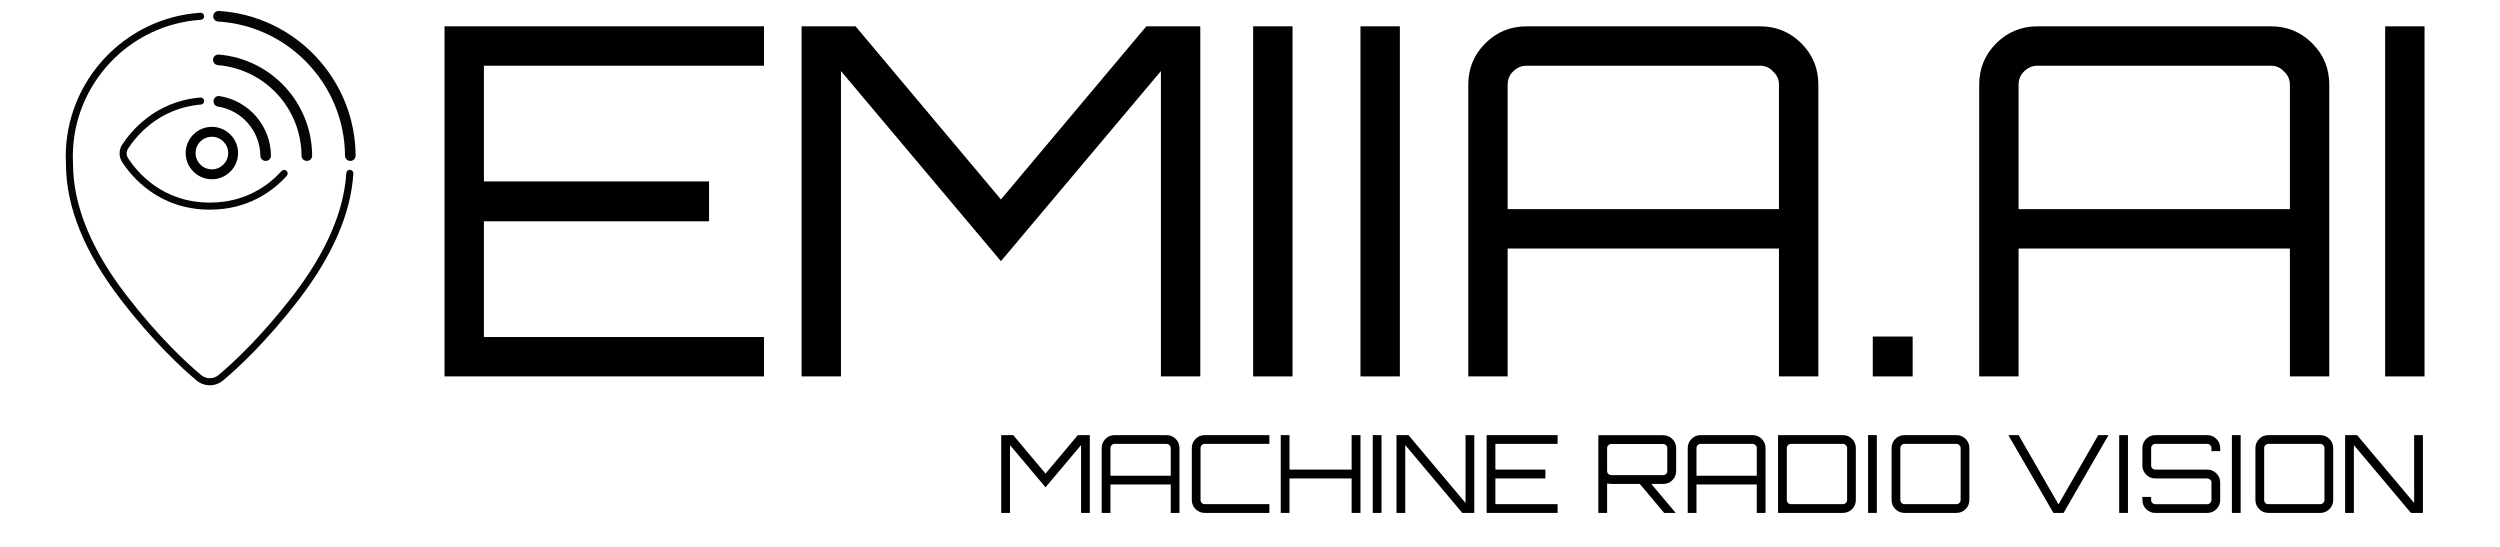
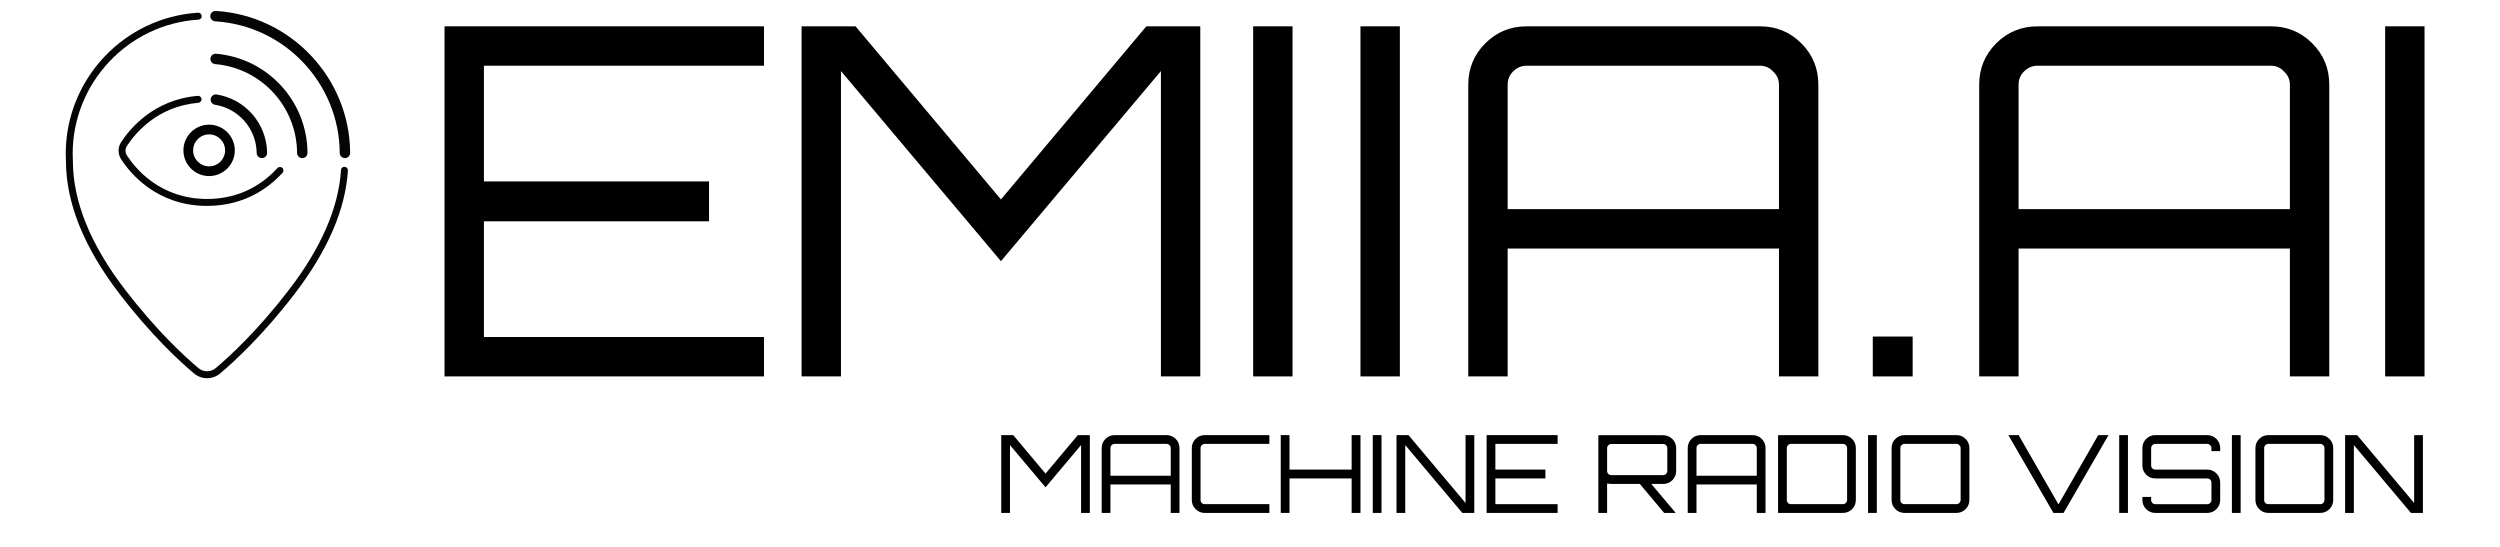
<svg xmlns="http://www.w3.org/2000/svg" viewBox="0 0 311.635 64.679" id="svg877" version="1.1" height="64.679" width="296.035">
  <defs id="defs881" />
  <style id="style863" type="text/css" />
-   <path style="stroke-width:0.922" id="path865" fill="#050505" d="M 43.667,18.357 A 0.663,0.663 0 0 1 43.005,17.699 C 42.952,8.864 36.008,1.521 27.197,0.982 a 0.662,0.662 0 1 1 0.081,-1.322 C 36.781,0.241 44.272,8.161 44.329,17.692 a 0.662,0.662 0 0 1 -0.658,0.666 h -0.005 z">
+   <path style="stroke-width:0.904" id="path865" fill="#050505" d="M 42.997,18.005 A 0.65,0.65 0 0 1 42.348,17.359 C 42.296,8.69 35.483,1.486 26.839,0.957 a 0.65,0.65 0 1 1 0.08,-1.297 C 36.242,0.23 43.591,8.001 43.647,17.352 a 0.649,0.649 0 0 1 -0.646,0.654 h -0.004 z">
    <animate repeatCount="indefinite" attributeName="fill" keyTimes="0; 0.5; 0.7; 1" values="#000000; #4e86b1; #d7d7d7; #000000" dur="5s" />
    <animateTransform repeatCount="indefinite" dur="4s" values="0,0;0,16;0,0" type="translate" attributeName="transform" />
  </path>
-   <path style="stroke-width:0.922" id="path867" fill="#050505" d="M 38.247,18.357 A 0.662,0.662 0 0 1 37.585,17.701 11.383,11.383 0 0 0 27.179,6.416 0.662,0.662 0 1 1 27.297,5.098 12.704,12.704 0 0 1 38.91,17.69 0.662,0.662 0 0 1 38.253,18.357 Z">
+   <path style="stroke-width:0.904" id="path867" fill="#050505" d="M 37.68,18.005 A 0.649,0.649 0 0 1 37.03,17.361 11.168,11.168 0 0 0 26.82,6.288 0.649,0.649 0 1 1 26.936,4.995 12.464,12.464 0 0 1 38.33,17.35 0.649,0.649 0 0 1 37.686,18.005 Z">
    <animate repeatCount="indefinite" attributeName="fill" keyTimes="0; 0.5; 0.7; 1" values="#000000; #4e86b1; #d7d7d7; #000000" dur="4s" />
    <animateTransform repeatCount="indefinite" dur="4s" values="0,0;0,16;0,0" type="translate" attributeName="transform" />
  </path>
-   <path style="stroke-width:0.922" id="path869" fill="#050505" d="m 33.116,18.357 a 0.663,0.663 0 0 1 -0.662,-0.652 6.282,6.282 0 0 0 -5.318,-6.129 0.663,0.663 0 0 1 0.205,-1.308 7.605,7.605 0 0 1 6.438,7.417 0.662,0.662 0 0 1 -0.653,0.673 h -0.009 z">
+   <path style="stroke-width:0.904" id="path869" fill="#050505" d="m 32.645,18.005 a 0.65,0.65 0 0 1 -0.649,-0.639 6.164,6.164 0 0 0 -5.218,-6.014 0.65,0.65 0 0 1 0.201,-1.283 7.462,7.462 0 0 1 6.317,7.277 0.649,0.649 0 0 1 -0.64,0.66 h -0.009 z">
    <animate repeatCount="indefinite" attributeName="fill" keyTimes="0; 0.5; 0.7; 1" values="#000000; #4e86b1; #d7d7d7; #000000" dur="2s" />
    <animateTransform repeatCount="indefinite" dur="4s" values="0,0;0,16;0,0" type="translate" attributeName="transform" />
  </path>
-   <path id="path871" overflow="visible" font-family="sans-serif" font-weight="400" color="#000000" d="m 26.411,14.108 a 3.273,3.273 0 0 0 -3.266,3.266 3.273,3.273 0 0 0 3.266,3.266 3.273,3.273 0 0 0 3.266,-3.266 3.273,3.273 0 0 0 -3.266,-3.266 z m 0,1.235 h 0.002 a 2.031,2.031 0 1 1 -2.032,2.032 v -0.002 c 0.002,-1.125 0.907,-2.028 2.031,-2.031 z" style="line-height:normal;font-variant-ligatures:normal;font-variant-position:normal;font-variant-caps:normal;font-variant-numeric:normal;font-variant-alternates:normal;font-feature-settings:normal;text-indent:0;text-align:start;text-decoration:none;text-decoration-line:none;text-decoration-style:solid;text-decoration-color:#000000;text-transform:none;text-orientation:mixed;white-space:normal;shape-padding:0;isolation:auto;mix-blend-mode:normal;solid-color:#000000;solid-opacity:1;stroke-width:0.922">
+   <path id="path871" overflow="visible" font-family="sans-serif" font-weight="400" color="#000000" d="m 26.067,13.836 a 3.211,3.211 0 0 0 -3.204,3.204 3.211,3.211 0 0 0 3.204,3.204 3.211,3.211 0 0 0 3.204,-3.204 3.211,3.211 0 0 0 -3.204,-3.204 z m 0,1.212 h 0.002 a 1.992,1.992 0 1 1 -1.994,1.994 v -0.002 c 0.002,-1.103 0.89,-1.99 1.992,-1.992 z" style="line-height:normal;font-variant-ligatures:normal;font-variant-position:normal;font-variant-caps:normal;font-variant-numeric:normal;font-variant-alternates:normal;font-feature-settings:normal;text-indent:0;text-align:start;text-decoration:none;text-decoration-line:none;text-decoration-style:solid;text-decoration-color:#000000;text-transform:none;text-orientation:mixed;white-space:normal;shape-padding:0;isolation:auto;mix-blend-mode:normal;solid-color:#000000;solid-opacity:1;stroke-width:0.904">
    <animate repeatCount="indefinite" attributeName="fill" keyTimes="0; 0.5; 0.7; 1" values="#000000; #4e86b1; #d7d7d7; #000000" dur="3s" />
    <animateTransform repeatCount="indefinite" dur="4s" values="0,0;0,16;0,0" type="translate" attributeName="transform" />
  </path>
-   <path style="stroke-width:0.922" id="path873" fill="#050505" d="m 26.152,24.431 c -6.401,0 -9.778,-4.158 -10.932,-5.946 a 1.982,1.982 0 0 1 0.007,-2.15 c 1.047,-1.616 4.093,-5.425 9.768,-5.887 a 0.442,0.442 0 0 1 0.071,0.88 c -5.281,0.43 -8.122,3.981 -9.097,5.487 -0.236,0.365 -0.24,0.833 -0.007,1.192 1.076,1.666 4.223,5.542 10.191,5.542 4.448,0 7.326,-2.144 8.956,-3.942 a 0.442,0.442 0 0 1 0.654,0.593 c -1.751,1.93 -4.839,4.231 -9.611,4.231 z">
+   <path style="stroke-width:0.904" id="path873" fill="#050505" d="m 25.813,23.963 c -6.281,0 -9.593,-4.079 -10.725,-5.834 a 1.944,1.944 0 0 1 0.007,-2.11 c 1.027,-1.585 4.016,-5.323 9.583,-5.776 a 0.434,0.434 0 0 1 0.07,0.864 c -5.182,0.422 -7.969,3.906 -8.926,5.383 -0.232,0.358 -0.235,0.818 -0.007,1.169 1.055,1.635 4.144,5.438 9.998,5.438 4.364,0 7.188,-2.103 8.787,-3.868 a 0.434,0.434 0 0 1 0.642,0.581 c -1.718,1.894 -4.748,4.151 -9.429,4.151 z">
    <animateTransform repeatCount="indefinite" dur="4s" values="0,0;0,16;0,0" type="translate" attributeName="transform" />
  </path>
-   <path style="stroke-width:0.922" id="path875" fill="#050505" d="m 26.154,46.322 c -0.59,0 -1.18,-0.201 -1.661,-0.606 C 22.705,44.216 19.097,40.906 15.018,35.588 10.523,29.732 8.236,24.076 8.222,18.779 A 17.74,17.74 0 0 1 8.194,17.802 c 0,-9.45 7.383,-17.321 16.809,-17.918 a 0.442,0.442 0 0 1 0.055,0.881 C 16.097,1.331 9.077,8.816 9.077,17.802 c 0,0.319 0.009,0.638 0.026,0.952 0.016,5.123 2.241,10.599 6.614,16.297 4.028,5.251 7.583,8.513 9.343,9.99 a 1.698,1.698 0 0 0 2.187,0 c 1.76,-1.477 5.313,-4.738 9.343,-9.99 4.068,-5.305 6.281,-10.41 6.578,-15.175 a 0.433,0.433 0 0 1 0.468,-0.413 0.442,0.442 0 0 1 0.413,0.468 c -0.308,4.944 -2.583,10.212 -6.759,15.657 -4.08,5.318 -7.688,8.629 -9.475,10.128 a 2.574,2.574 0 0 1 -1.661,0.606 z">
+   <path style="stroke-width:0.904" id="path875" fill="#050505" d="m 25.815,45.441 c -0.579,0 -1.158,-0.197 -1.63,-0.594 -1.754,-1.471 -5.294,-4.72 -9.297,-9.937 C 10.479,29.164 8.236,23.615 8.221,18.418 a 17.406,17.406 0 0 1 -0.027,-0.959 c 0,-9.272 7.244,-16.994 16.491,-17.58 a 0.433,0.433 0 0 1 0.054,0.865 C 15.948,1.3 9.06,8.643 9.06,17.459 c 0,0.313 0.009,0.626 0.025,0.934 0.015,5.026 2.198,10.399 6.489,15.989 3.952,5.152 7.44,8.352 9.166,9.801 a 1.666,1.666 0 0 0 2.146,0 c 1.726,-1.449 5.213,-4.648 9.166,-9.801 3.991,-5.204 6.162,-10.213 6.454,-14.889 a 0.425,0.425 0 0 1 0.459,-0.405 0.433,0.433 0 0 1 0.405,0.459 c -0.302,4.851 -2.534,10.019 -6.631,15.362 -4.003,5.218 -7.543,8.466 -9.297,9.937 a 2.526,2.526 0 0 1 -1.63,0.594 z">
    <animateTransform repeatCount="indefinite" dur="4s" values="0,0;0,16;0,0" type="translate" attributeName="transform" />
  </path>
  <g transform="translate(4.711985,-0.867622)" style="font-size:60.61px;line-height:1.25;font-family:sans-serif;stroke-width:0.631" id="text835" aria-label="EMIIA.AI">
    <path id="path1470" style="font-style:normal;font-variant:normal;font-weight:normal;font-stretch:normal;font-size:60.61px;font-family:Orbitron;-inkscape-font-specification:Orbitron;stroke-width:0.631" d="M 90.522,2.445 V 7.355 H 55.61 V 21.78 H 83.673 V 26.75 H 55.61 v 14.425 h 34.912 v 4.909 H 50.701 V 2.445 Z" />
    <path id="path1472" style="font-style:normal;font-variant:normal;font-weight:normal;font-stretch:normal;font-size:60.61px;font-family:Orbitron;-inkscape-font-specification:Orbitron;stroke-width:0.631" d="M 120.059,24.023 138.181,2.445 h 6.728 V 46.085 h -4.909 V 8.022 L 120.059,31.72 100.118,8.022 V 46.085 H 95.209 V 2.445 h 6.728 z" />
    <path id="path1474" style="font-style:normal;font-variant:normal;font-weight:normal;font-stretch:normal;font-size:60.61px;font-family:Orbitron;-inkscape-font-specification:Orbitron;stroke-width:0.631" d="M 151.499,46.085 V 2.445 h 4.909 V 46.085 Z" />
    <path id="path1476" style="font-style:normal;font-variant:normal;font-weight:normal;font-stretch:normal;font-size:60.61px;font-family:Orbitron;-inkscape-font-specification:Orbitron;stroke-width:0.631" d="M 164.876,46.085 V 2.445 h 4.909 V 46.085 Z" />
    <path id="path1478" style="font-style:normal;font-variant:normal;font-weight:normal;font-stretch:normal;font-size:60.61px;font-family:Orbitron;-inkscape-font-specification:Orbitron;stroke-width:0.631" d="m 185.587,2.445 h 29.093 q 3.031,0 5.152,2.121 2.121,2.121 2.121,5.152 V 46.085 h -4.909 V 30.144 h -33.821 v 15.941 h -4.909 V 9.719 q 0,-3.031 2.121,-5.152 2.121,-2.121 5.152,-2.121 z m -2.364,22.789 h 33.821 V 9.719 q 0,-0.97 -0.727,-1.636 Q 215.65,7.355 214.68,7.355 h -29.093 q -0.97,0 -1.697,0.727 -0.667,0.667 -0.667,1.636 z" />
    <path id="path1480" style="font-style:normal;font-variant:normal;font-weight:normal;font-stretch:normal;font-size:60.61px;font-family:Orbitron;-inkscape-font-specification:Orbitron;stroke-width:0.631" d="m 233.708,41.115 v 4.97 h -4.97 v -4.97 z" />
    <path id="path1482" style="font-style:normal;font-variant:normal;font-weight:normal;font-stretch:normal;font-size:60.61px;font-family:Orbitron;-inkscape-font-specification:Orbitron;stroke-width:0.631" d="m 249.275,2.445 h 29.093 q 3.031,0 5.152,2.121 2.121,2.121 2.121,5.152 V 46.085 H 280.732 V 30.144 h -33.821 v 15.941 h -4.909 V 9.719 q 0,-3.031 2.121,-5.152 2.121,-2.121 5.152,-2.121 z m -2.364,22.789 H 280.732 V 9.719 q 0,-0.97 -0.727,-1.636 Q 279.338,7.355 278.368,7.355 h -29.093 q -0.97,0 -1.697,0.727 -0.667,0.667 -0.667,1.636 z" />
    <path id="path1484" style="font-style:normal;font-variant:normal;font-weight:normal;font-stretch:normal;font-size:60.61px;font-family:Orbitron;-inkscape-font-specification:Orbitron;stroke-width:0.631" d="M 292.608,46.085 V 2.445 h 4.909 V 46.085 Z" />
  </g>
  <g transform="translate(4.711985,-2.973015)" style="font-size:13.469px;line-height:1.25;font-family:sans-serif;stroke-width:0.631" id="text839" aria-label="MACHINE RADIO VISION">
    <path id="path1487" style="font-style:normal;font-variant:normal;font-weight:normal;font-stretch:normal;font-size:13.469px;font-family:Orbitron;-inkscape-font-specification:Orbitron;stroke-width:0.631" d="m 125.617,60.303 4.027,-4.795 h 1.495 v 9.698 h -1.091 v -8.459 l -4.431,5.266 -4.431,-5.266 v 8.459 h -1.091 V 55.508 h 1.495 z" />
    <path id="path1489" style="font-style:normal;font-variant:normal;font-weight:normal;font-stretch:normal;font-size:13.469px;font-family:Orbitron;-inkscape-font-specification:Orbitron;stroke-width:0.631" d="m 134.234,55.508 h 6.465 q 0.673,0 1.145,0.471 0.471,0.471 0.471,1.145 v 8.081 h -1.091 v -3.542 h -7.516 v 3.542 h -1.091 V 57.125 q 0,-0.673 0.471,-1.145 0.471,-0.471 1.145,-0.471 z m -0.525,5.064 h 7.516 V 57.125 q 0,-0.216 -0.162,-0.364 -0.148,-0.162 -0.364,-0.162 h -6.465 q -0.216,0 -0.377,0.162 -0.148,0.148 -0.148,0.364 z" />
    <path id="path1491" style="font-style:normal;font-variant:normal;font-weight:normal;font-stretch:normal;font-size:13.469px;font-family:Orbitron;-inkscape-font-specification:Orbitron;stroke-width:0.631" d="m 153.521,56.599 h -8.054 q -0.215,0 -0.377,0.162 -0.148,0.148 -0.148,0.364 v 6.465 q 0,0.216 0.148,0.377 0.162,0.148 0.377,0.148 h 8.054 v 1.091 h -8.054 q -0.673,0 -1.145,-0.471 -0.471,-0.471 -0.471,-1.145 V 57.125 q 0,-0.673 0.471,-1.145 0.471,-0.471 1.145,-0.471 h 8.054 z" />
    <path id="path1493" style="font-style:normal;font-variant:normal;font-weight:normal;font-stretch:normal;font-size:13.469px;font-family:Orbitron;-inkscape-font-specification:Orbitron;stroke-width:0.631" d="m 163.774,55.508 h 1.104 v 9.698 h -1.104 v -4.297 h -7.745 v 4.297 h -1.091 V 55.508 h 1.091 v 4.297 h 7.745 z" />
    <path id="path1495" style="font-style:normal;font-variant:normal;font-weight:normal;font-stretch:normal;font-size:13.469px;font-family:Orbitron;-inkscape-font-specification:Orbitron;stroke-width:0.631" d="M 166.408,65.206 V 55.508 h 1.091 v 9.698 z" />
    <path id="path1497" style="font-style:normal;font-variant:normal;font-weight:normal;font-stretch:normal;font-size:13.469px;font-family:Orbitron;-inkscape-font-specification:Orbitron;stroke-width:0.631" d="M 177.974,63.967 V 55.508 h 1.091 v 9.698 h -1.495 l -7.112,-8.459 v 8.459 h -1.091 V 55.508 h 1.495 z" />
    <path id="path1499" style="font-style:normal;font-variant:normal;font-weight:normal;font-stretch:normal;font-size:13.469px;font-family:Orbitron;-inkscape-font-specification:Orbitron;stroke-width:0.631" d="m 189.45,55.508 v 1.091 h -7.758 v 3.206 h 6.236 v 1.104 h -6.236 v 3.206 h 7.758 v 1.091 H 180.601 V 55.508 Z" />
    <path id="path1501" style="font-style:normal;font-variant:normal;font-weight:normal;font-stretch:normal;font-size:13.469px;font-family:Orbitron;-inkscape-font-specification:Orbitron;stroke-width:0.631" d="m 204.227,57.138 v 2.842 q 0,0.673 -0.471,1.145 -0.471,0.471 -1.145,0.471 h -1.482 l 3.044,3.61 h -1.441 l -3.031,-3.61 h -3.556 q -0.121,0 -0.525,-0.054 v 3.664 h -1.091 v -9.684 h 8.081 q 0.673,0 1.145,0.471 0.471,0.471 0.471,1.145 z m -8.081,3.354 h 6.465 q 0.215,0 0.364,-0.148 0.148,-0.148 0.148,-0.364 v -2.842 q 0,-0.216 -0.148,-0.364 -0.148,-0.162 -0.364,-0.162 h -6.465 q -0.216,0 -0.377,0.162 -0.148,0.148 -0.148,0.364 v 2.842 q 0,0.216 0.148,0.364 0.162,0.148 0.377,0.148 z" />
    <path id="path1503" style="font-style:normal;font-variant:normal;font-weight:normal;font-stretch:normal;font-size:13.469px;font-family:Orbitron;-inkscape-font-specification:Orbitron;stroke-width:0.631" d="m 207.287,55.508 h 6.465 q 0.673,0 1.145,0.471 0.471,0.471 0.471,1.145 v 8.081 h -1.091 v -3.542 h -7.516 v 3.542 h -1.091 V 57.125 q 0,-0.673 0.471,-1.145 0.471,-0.471 1.145,-0.471 z m -0.525,5.064 h 7.516 V 57.125 q 0,-0.216 -0.162,-0.364 -0.148,-0.162 -0.364,-0.162 h -6.465 q -0.216,0 -0.377,0.162 -0.148,0.148 -0.148,0.364 z" />
    <path id="path1505" style="font-style:normal;font-variant:normal;font-weight:normal;font-stretch:normal;font-size:13.469px;font-family:Orbitron;-inkscape-font-specification:Orbitron;stroke-width:0.631" d="m 216.93,55.508 h 8.081 q 0.673,0 1.145,0.471 0.471,0.471 0.471,1.145 v 6.465 q 0,0.673 -0.471,1.145 -0.471,0.471 -1.145,0.471 h -8.081 z m 8.607,8.081 V 57.125 q 0,-0.216 -0.162,-0.364 -0.148,-0.162 -0.364,-0.162 h -6.465 q -0.216,0 -0.377,0.162 -0.148,0.148 -0.148,0.364 v 6.465 q 0,0.216 0.148,0.377 0.162,0.148 0.377,0.148 h 6.465 q 0.215,0 0.364,-0.148 0.162,-0.162 0.162,-0.377 z" />
    <path id="path1507" style="font-style:normal;font-variant:normal;font-weight:normal;font-stretch:normal;font-size:13.469px;font-family:Orbitron;-inkscape-font-specification:Orbitron;stroke-width:0.631" d="M 228.15,65.206 V 55.508 h 1.091 v 9.698 z" />
    <path id="path1509" style="font-style:normal;font-variant:normal;font-weight:normal;font-stretch:normal;font-size:13.469px;font-family:Orbitron;-inkscape-font-specification:Orbitron;stroke-width:0.631" d="m 232.698,55.508 h 6.465 q 0.673,0 1.145,0.471 0.471,0.471 0.471,1.145 v 6.465 q 0,0.673 -0.471,1.145 -0.471,0.471 -1.145,0.471 h -6.465 q -0.673,0 -1.145,-0.471 -0.471,-0.471 -0.471,-1.145 V 57.125 q 0,-0.673 0.471,-1.145 0.471,-0.471 1.145,-0.471 z m 0,8.607 h 6.465 q 0.215,0 0.364,-0.148 0.162,-0.162 0.162,-0.377 V 57.125 q 0,-0.216 -0.162,-0.364 -0.148,-0.162 -0.364,-0.162 h -6.465 q -0.216,0 -0.377,0.162 -0.148,0.148 -0.148,0.364 v 6.465 q 0,0.216 0.148,0.377 0.162,0.148 0.377,0.148 z" />
    <path id="path1511" style="font-style:normal;font-variant:normal;font-weight:normal;font-stretch:normal;font-size:13.469px;font-family:Orbitron;-inkscape-font-specification:Orbitron;stroke-width:0.631" d="m 251.886,64.142 4.957,-8.634 h 1.28 l -5.603,9.698 h -1.266 l -5.617,-9.698 h 1.28 z" />
    <path id="path1513" style="font-style:normal;font-variant:normal;font-weight:normal;font-stretch:normal;font-size:13.469px;font-family:Orbitron;-inkscape-font-specification:Orbitron;stroke-width:0.631" d="M 259.455,65.206 V 55.508 h 1.091 v 9.698 z" />
    <path id="path1515" style="font-style:normal;font-variant:normal;font-weight:normal;font-stretch:normal;font-size:13.469px;font-family:Orbitron;-inkscape-font-specification:Orbitron;stroke-width:0.631" d="m 272.044,57.125 v 0.377 h -1.091 V 57.125 q 0,-0.216 -0.162,-0.364 -0.148,-0.162 -0.364,-0.162 h -6.465 q -0.215,0 -0.377,0.162 -0.148,0.148 -0.148,0.364 v 2.169 q 0,0.216 0.148,0.364 0.162,0.148 0.377,0.148 h 6.465 q 0.673,0 1.145,0.471 0.471,0.471 0.471,1.145 v 2.169 q 0,0.673 -0.471,1.145 -0.471,0.471 -1.145,0.471 h -6.465 q -0.673,0 -1.145,-0.471 -0.471,-0.471 -0.471,-1.145 v -0.377 h 1.091 v 0.377 q 0,0.216 0.148,0.377 0.162,0.148 0.377,0.148 h 6.465 q 0.216,0 0.364,-0.148 0.162,-0.162 0.162,-0.377 V 61.421 q 0,-0.216 -0.162,-0.364 -0.148,-0.148 -0.364,-0.148 h -6.465 q -0.673,0 -1.145,-0.471 -0.471,-0.471 -0.471,-1.145 V 57.125 q 0,-0.673 0.471,-1.145 0.471,-0.471 1.145,-0.471 h 6.465 q 0.673,0 1.145,0.471 0.471,0.471 0.471,1.145 z" />
    <path id="path1517" style="font-style:normal;font-variant:normal;font-weight:normal;font-stretch:normal;font-size:13.469px;font-family:Orbitron;-inkscape-font-specification:Orbitron;stroke-width:0.631" d="M 273.502,65.206 V 55.508 h 1.091 v 9.698 z" />
    <path id="path1519" style="font-style:normal;font-variant:normal;font-weight:normal;font-stretch:normal;font-size:13.469px;font-family:Orbitron;-inkscape-font-specification:Orbitron;stroke-width:0.631" d="m 278.051,55.508 h 6.465 q 0.673,0 1.145,0.471 0.471,0.471 0.471,1.145 v 6.465 q 0,0.673 -0.471,1.145 -0.471,0.471 -1.145,0.471 h -6.465 q -0.673,0 -1.145,-0.471 -0.471,-0.471 -0.471,-1.145 V 57.125 q 0,-0.673 0.471,-1.145 0.471,-0.471 1.145,-0.471 z m 0,8.607 h 6.465 q 0.216,0 0.364,-0.148 0.162,-0.162 0.162,-0.377 V 57.125 q 0,-0.216 -0.162,-0.364 -0.148,-0.162 -0.364,-0.162 h -6.465 q -0.215,0 -0.377,0.162 -0.148,0.148 -0.148,0.364 v 6.465 q 0,0.216 0.148,0.377 0.162,0.148 0.377,0.148 z" />
    <path id="path1521" style="font-style:normal;font-variant:normal;font-weight:normal;font-stretch:normal;font-size:13.469px;font-family:Orbitron;-inkscape-font-specification:Orbitron;stroke-width:0.631" d="M 296.222,63.967 V 55.508 h 1.091 v 9.698 h -1.495 l -7.112,-8.459 v 8.459 h -1.091 V 55.508 h 1.495 z" />
  </g>
</svg>
